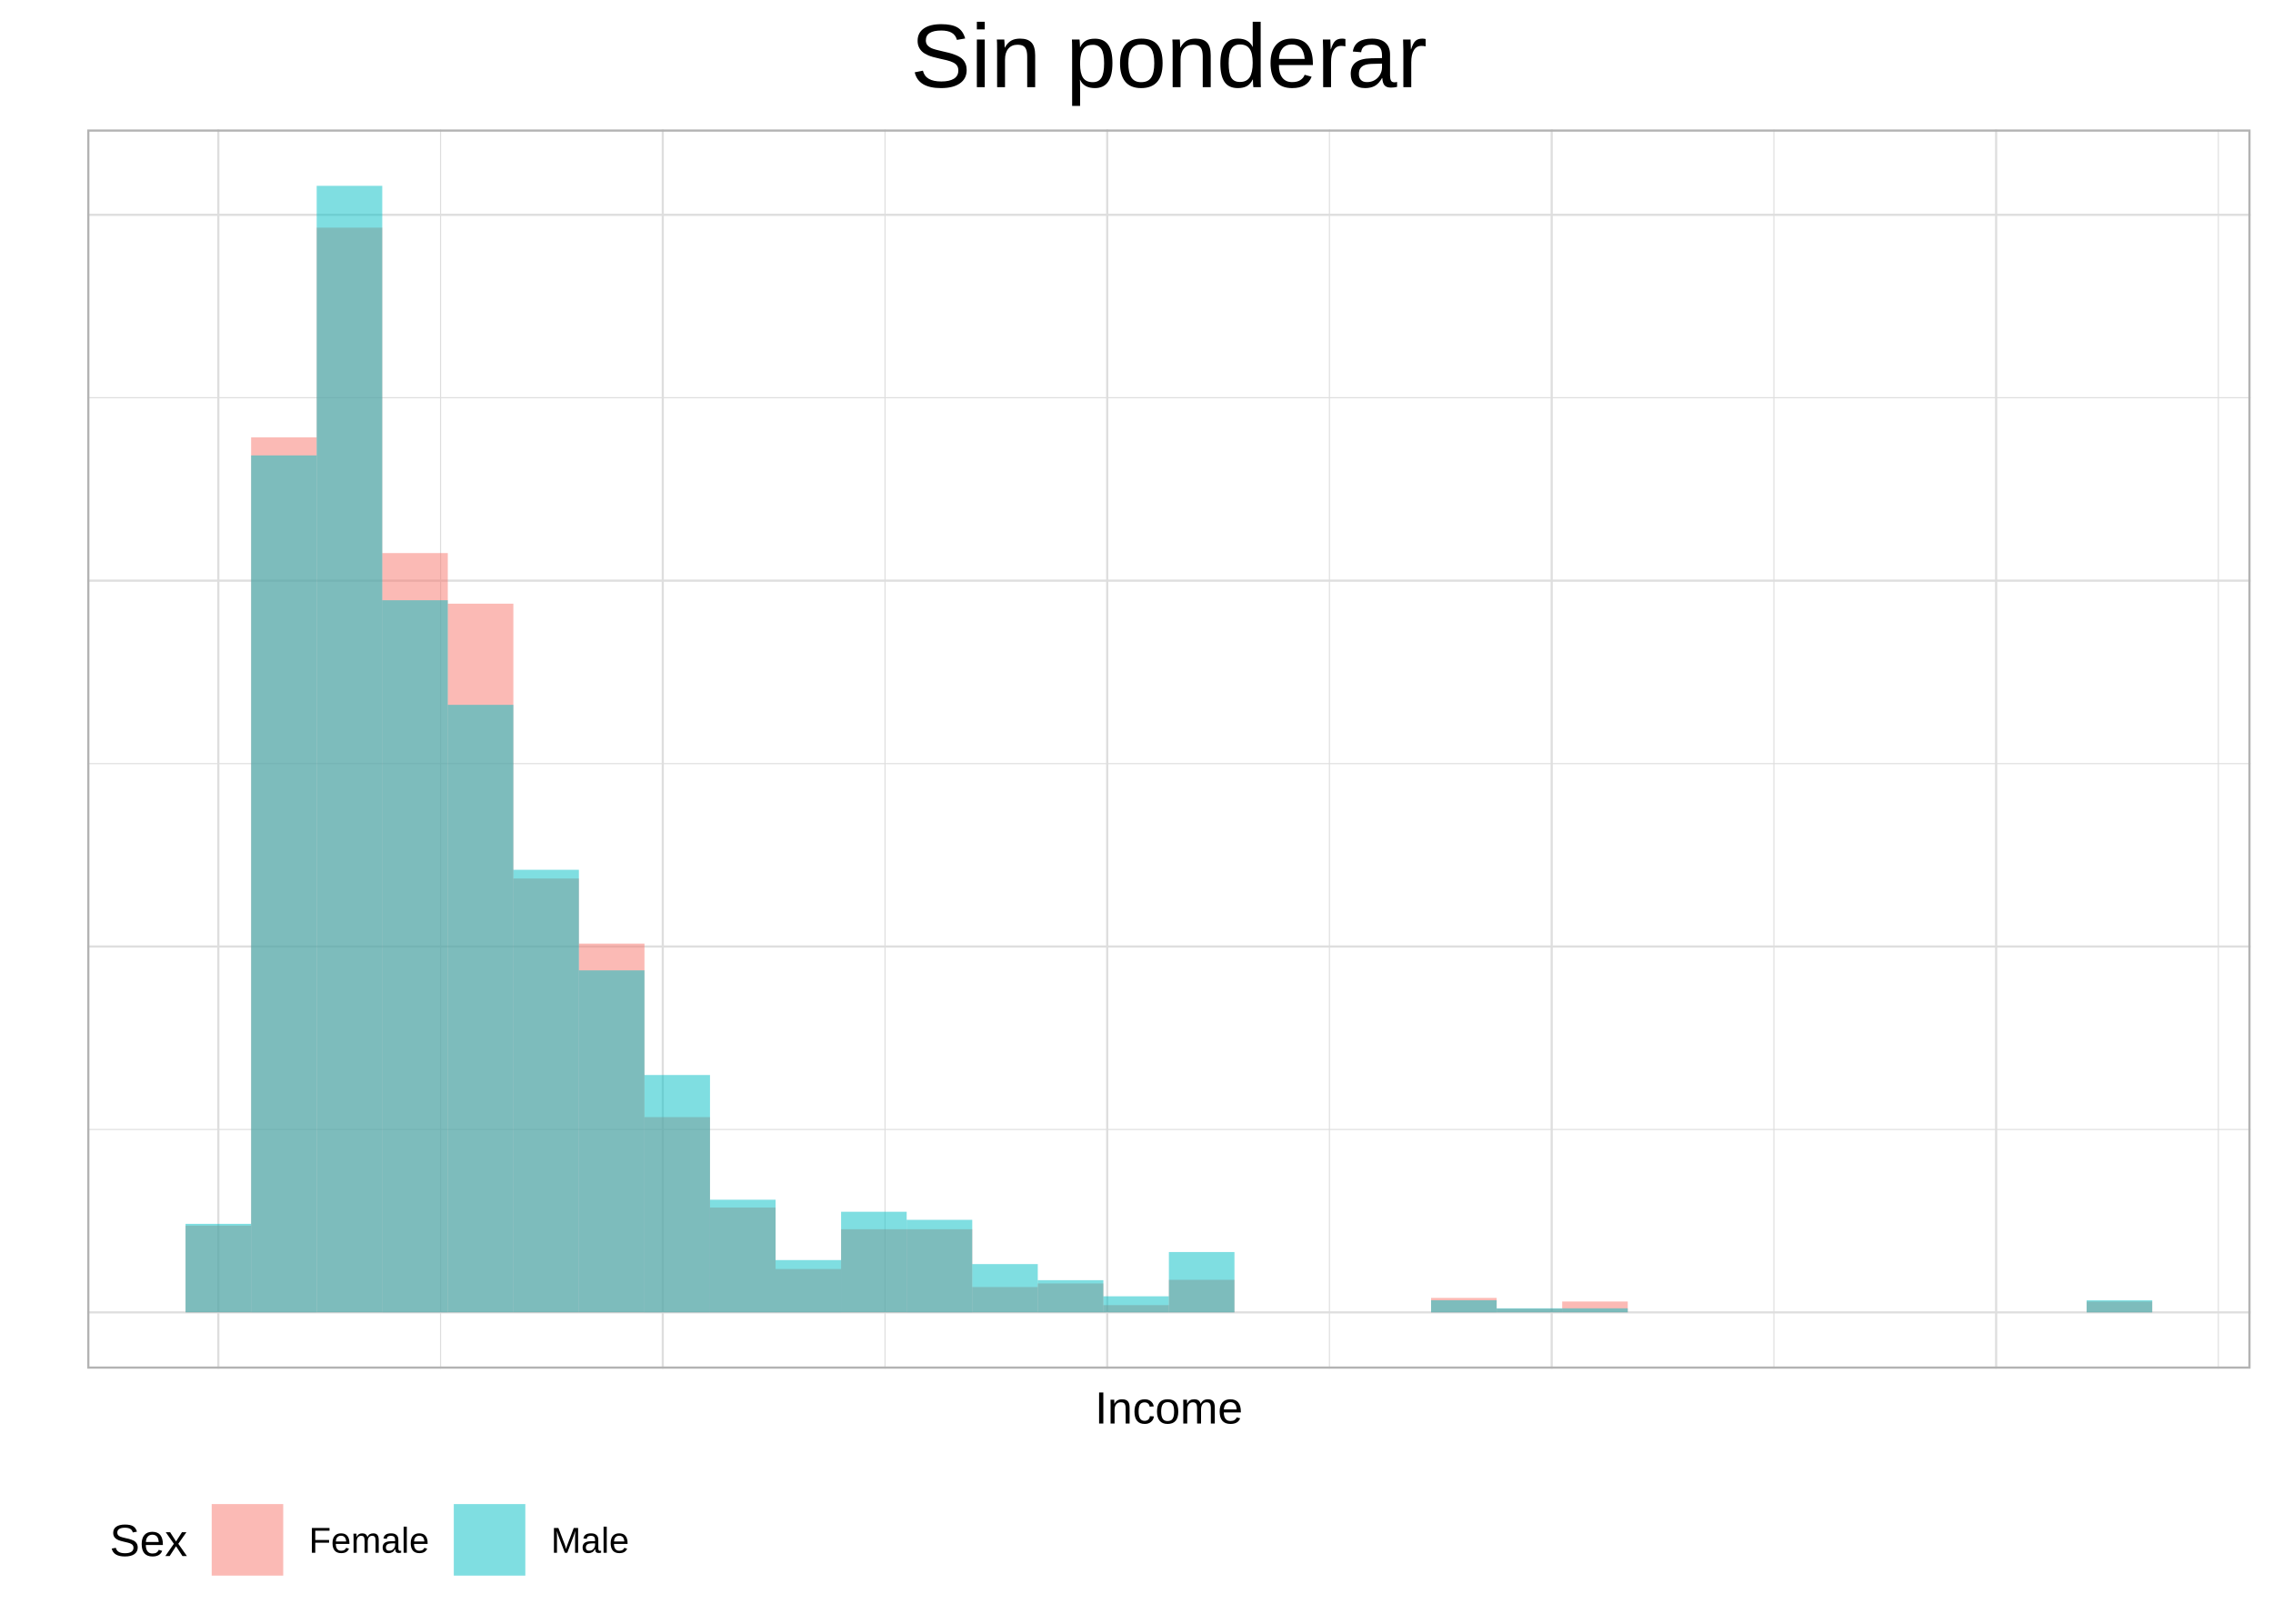
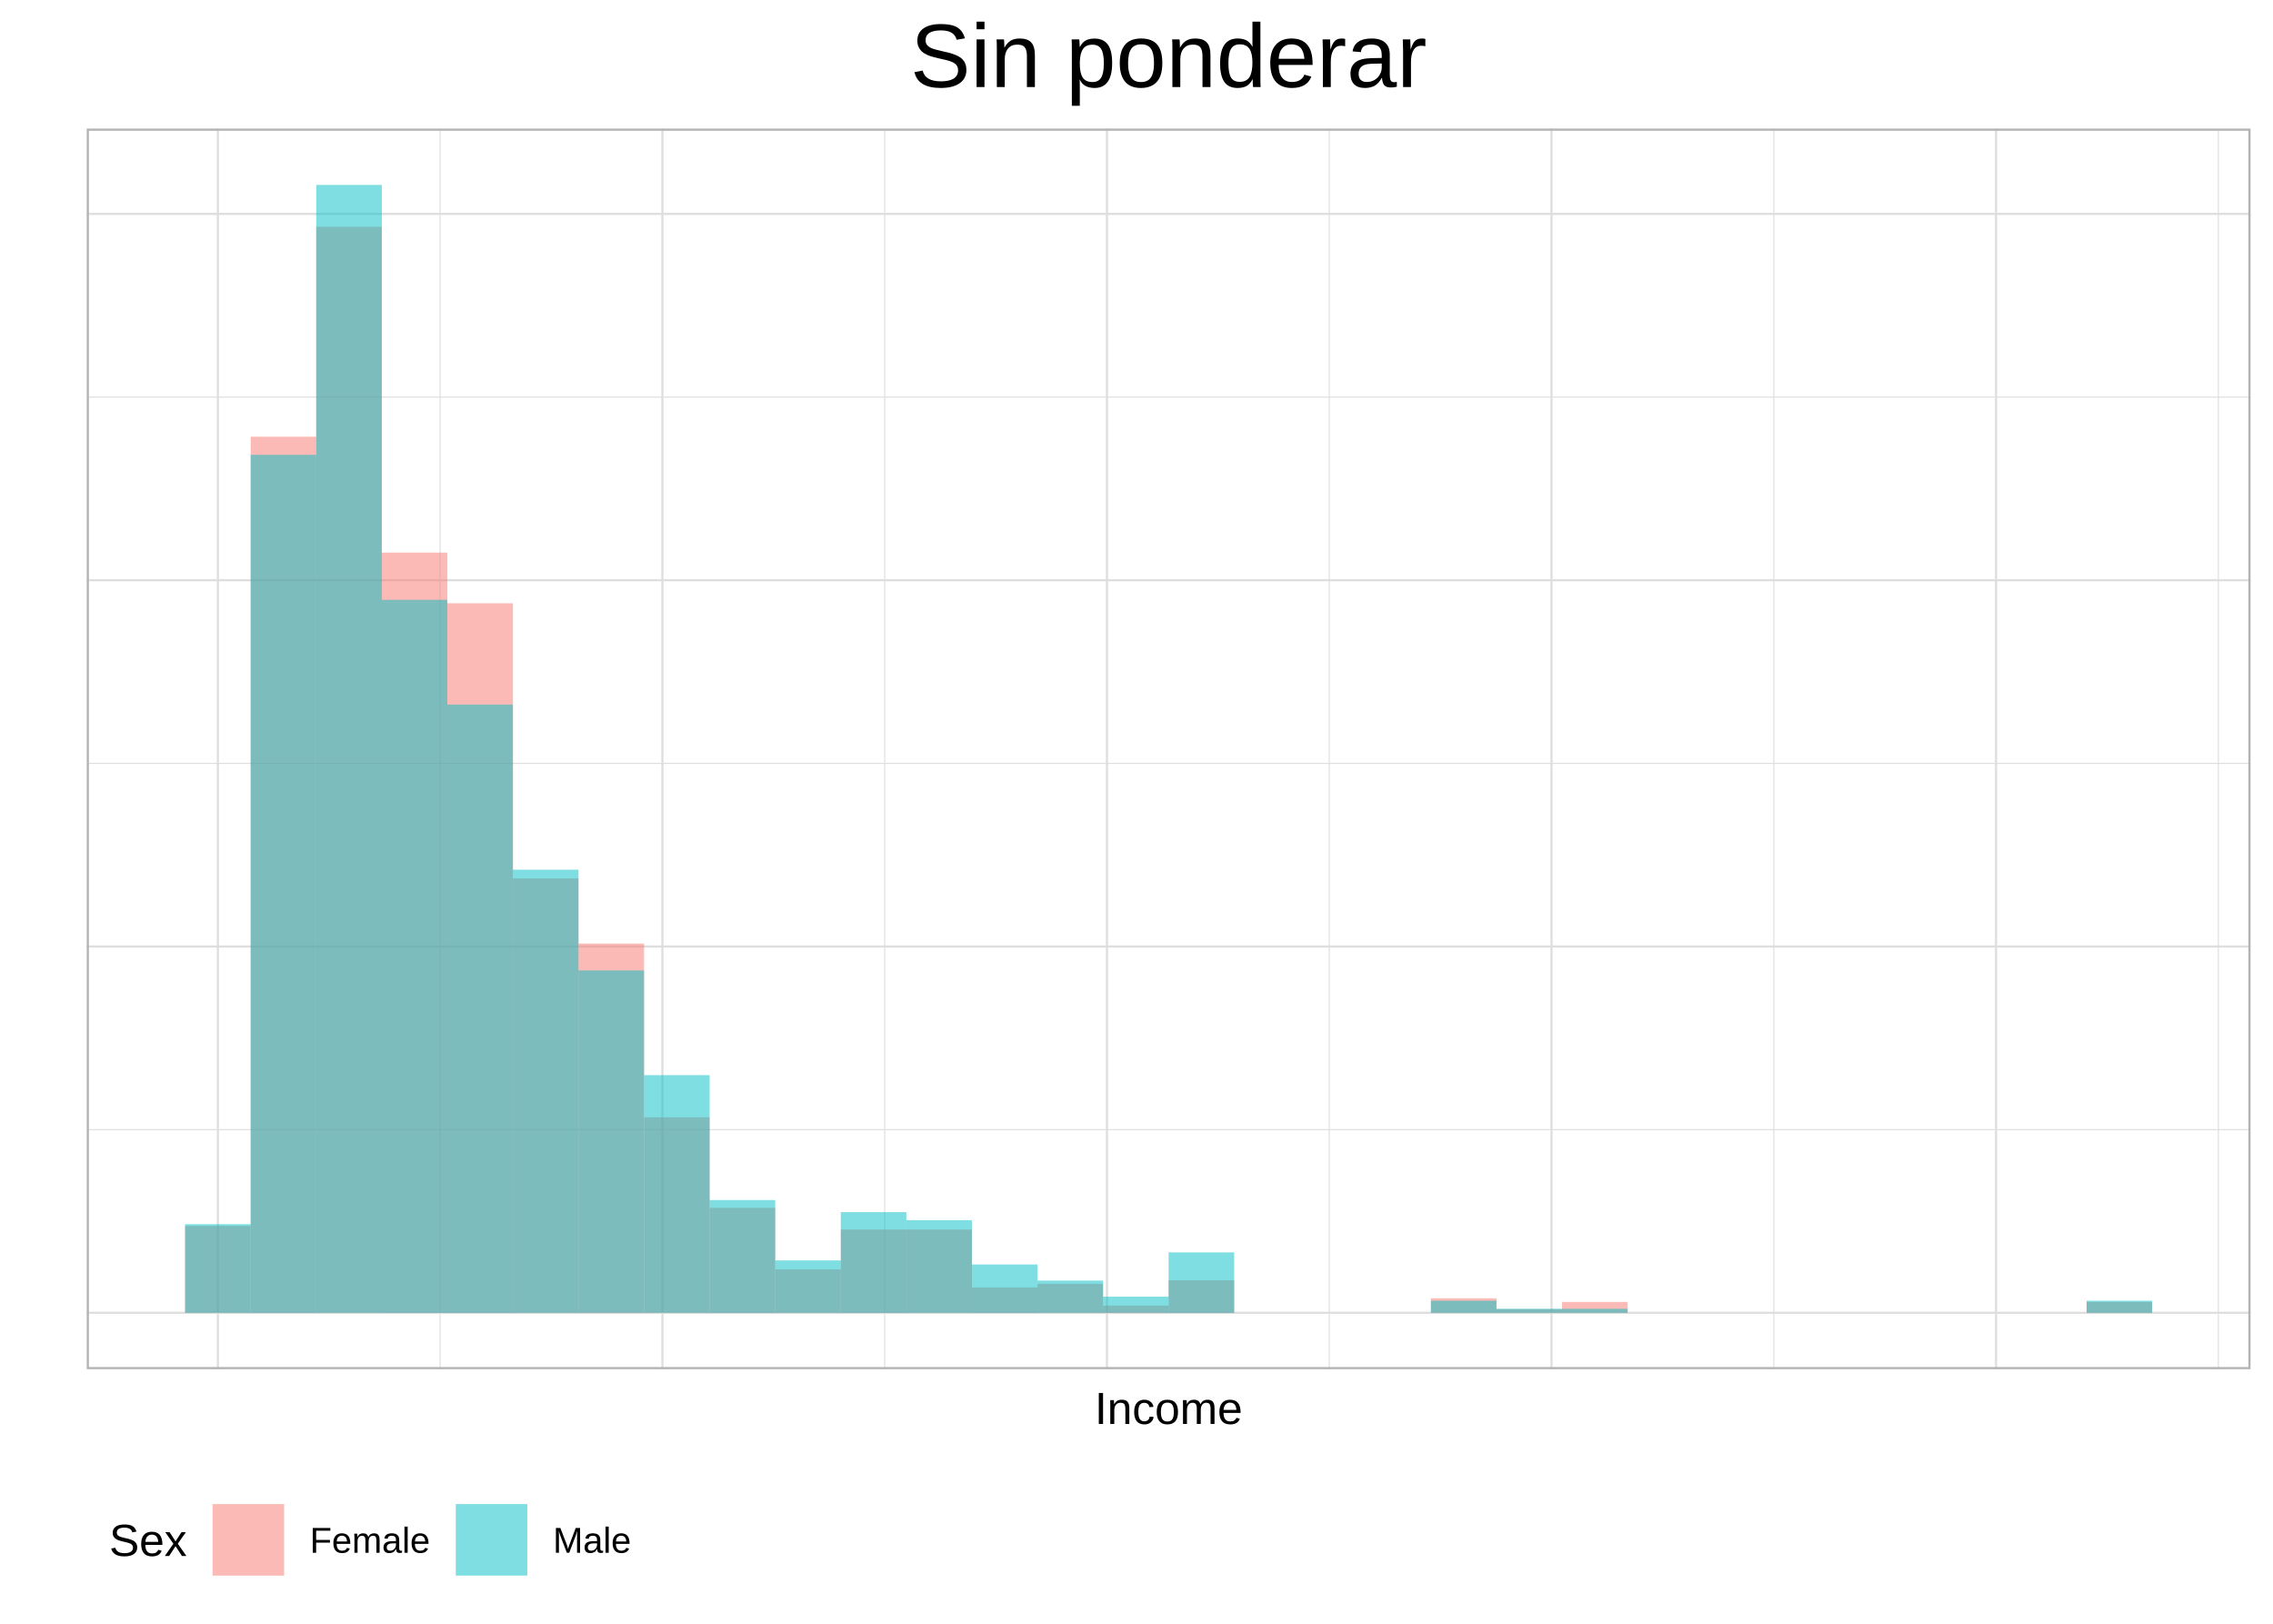
<svg xmlns="http://www.w3.org/2000/svg" class="svglite" width="504.00pt" height="360.00pt" viewBox="0 0 504.00 360.00">
  <defs>
    <style type="text/css">
    .svglite line, .svglite polyline, .svglite polygon, .svglite path, .svglite rect, .svglite circle {
      fill: none;
      stroke: #000000;
      stroke-linecap: round;
      stroke-linejoin: round;
      stroke-miterlimit: 10.00;
    }
    .svglite text {
      white-space: pre;
    }
  </style>
  </defs>
  <rect width="100%" height="100%" style="stroke: none; fill: #FFFFFF;" />
  <defs>
    <clipPath id="cpMC4wMHw1MDQuMDB8MC4wMHwzNjAuMDA=">
      <rect x="0.00" y="0.00" width="504.00" height="360.00" />
    </clipPath>
  </defs>
  <g clip-path="url(#cpMC4wMHw1MDQuMDB8MC4wMHwzNjAuMDA=)">
-     <rect x="0" y="0.00" width="504.00" height="360.00" style="stroke-width: 0.97; stroke: #FFFFFF; fill: #FFFFFF;" />
+     <rect x="0" y="0" width="504.00" height="360.00" style="stroke-width: 0.97; stroke: #FFFFFF; fill: #FFFFFF;" />
  </g>
  <defs>
-     <clipPath id="cpMTkuMzR8NDk5LjAyfDI4LjcxfDMwMy40NQ==">
-       <rect x="19.34" y="28.71" width="479.68" height="274.74" />
+     <clipPath id="cpMTkuMjN8NDk5LjAyfDI4LjUwfDMwMy41Nw==">
+       <rect x="19.23" y="28.50" width="479.79" height="275.07" />
    </clipPath>
  </defs>
-   <g clip-path="url(#cpMTkuMzR8NDk5LjAyfDI4LjcxfDMwMy40NQ==)">
-     <rect x="19.34" y="28.71" width="479.68" height="274.74" style="stroke-width: 0.97; stroke: none; fill: #FFFFFF;" />
-     <polyline points="19.34,250.41 499.02,250.41 " style="stroke-width: 0.24; stroke: #DEDEDE; stroke-linecap: butt;" />
-     <polyline points="19.34,169.30 499.02,169.30 " style="stroke-width: 0.24; stroke: #DEDEDE; stroke-linecap: butt;" />
-     <polyline points="19.34,88.18 499.02,88.18 " style="stroke-width: 0.24; stroke: #DEDEDE; stroke-linecap: butt;" />
-     <polyline points="97.69,303.45 97.69,28.71 " style="stroke-width: 0.24; stroke: #DEDEDE; stroke-linecap: butt;" />
-     <polyline points="196.24,303.45 196.24,28.71 " style="stroke-width: 0.24; stroke: #DEDEDE; stroke-linecap: butt;" />
-     <polyline points="294.78,303.45 294.78,28.71 " style="stroke-width: 0.24; stroke: #DEDEDE; stroke-linecap: butt;" />
-     <polyline points="393.33,303.45 393.33,28.71 " style="stroke-width: 0.24; stroke: #DEDEDE; stroke-linecap: butt;" />
-     <polyline points="491.88,303.45 491.88,28.71 " style="stroke-width: 0.24; stroke: #DEDEDE; stroke-linecap: butt;" />
-     <polyline points="19.34,290.97 499.02,290.97 " style="stroke-width: 0.48; stroke: #DEDEDE; stroke-linecap: butt;" />
-     <polyline points="19.34,209.85 499.02,209.85 " style="stroke-width: 0.48; stroke: #DEDEDE; stroke-linecap: butt;" />
-     <polyline points="19.34,128.74 499.02,128.74 " style="stroke-width: 0.48; stroke: #DEDEDE; stroke-linecap: butt;" />
-     <polyline points="19.34,47.63 499.02,47.63 " style="stroke-width: 0.48; stroke: #DEDEDE; stroke-linecap: butt;" />
-     <polyline points="48.41,303.45 48.41,28.71 " style="stroke-width: 0.48; stroke: #DEDEDE; stroke-linecap: butt;" />
-     <polyline points="146.96,303.45 146.96,28.71 " style="stroke-width: 0.48; stroke: #DEDEDE; stroke-linecap: butt;" />
-     <polyline points="245.51,303.45 245.51,28.71 " style="stroke-width: 0.48; stroke: #DEDEDE; stroke-linecap: butt;" />
-     <polyline points="344.06,303.45 344.06,28.71 " style="stroke-width: 0.48; stroke: #DEDEDE; stroke-linecap: butt;" />
-     <polyline points="442.61,303.45 442.61,28.71 " style="stroke-width: 0.48; stroke: #DEDEDE; stroke-linecap: butt;" />
-     <rect x="41.14" y="271.73" width="14.54" height="19.24" style="stroke-width: 1.07; stroke: none; stroke-linecap: butt; stroke-linejoin: miter; fill: #F8766D; fill-opacity: 0.50;" />
-     <rect x="55.68" y="96.97" width="14.54" height="194.00" style="stroke-width: 1.07; stroke: none; stroke-linecap: butt; stroke-linejoin: miter; fill: #F8766D; fill-opacity: 0.50;" />
-     <rect x="70.22" y="50.47" width="14.54" height="240.49" style="stroke-width: 1.07; stroke: none; stroke-linecap: butt; stroke-linejoin: miter; fill: #F8766D; fill-opacity: 0.50;" />
-     <rect x="84.75" y="122.62" width="14.54" height="168.35" style="stroke-width: 1.07; stroke: none; stroke-linecap: butt; stroke-linejoin: miter; fill: #F8766D; fill-opacity: 0.50;" />
-     <rect x="99.29" y="133.84" width="14.54" height="157.12" style="stroke-width: 1.07; stroke: none; stroke-linecap: butt; stroke-linejoin: miter; fill: #F8766D; fill-opacity: 0.50;" />
-     <rect x="113.82" y="194.77" width="14.54" height="96.20" style="stroke-width: 1.07; stroke: none; stroke-linecap: butt; stroke-linejoin: miter; fill: #F8766D; fill-opacity: 0.50;" />
-     <rect x="128.36" y="209.20" width="14.54" height="81.77" style="stroke-width: 1.07; stroke: none; stroke-linecap: butt; stroke-linejoin: miter; fill: #F8766D; fill-opacity: 0.50;" />
-     <rect x="142.89" y="247.68" width="14.54" height="43.29" style="stroke-width: 1.07; stroke: none; stroke-linecap: butt; stroke-linejoin: miter; fill: #F8766D; fill-opacity: 0.50;" />
-     <rect x="157.43" y="267.72" width="14.54" height="23.25" style="stroke-width: 1.07; stroke: none; stroke-linecap: butt; stroke-linejoin: miter; fill: #F8766D; fill-opacity: 0.50;" />
-     <rect x="171.97" y="281.35" width="14.54" height="9.62" style="stroke-width: 1.07; stroke: none; stroke-linecap: butt; stroke-linejoin: miter; fill: #F8766D; fill-opacity: 0.50;" />
-     <rect x="186.50" y="272.53" width="14.54" height="18.44" style="stroke-width: 1.07; stroke: none; stroke-linecap: butt; stroke-linejoin: miter; fill: #F8766D; fill-opacity: 0.50;" />
-     <rect x="201.04" y="272.53" width="14.54" height="18.44" style="stroke-width: 1.07; stroke: none; stroke-linecap: butt; stroke-linejoin: miter; fill: #F8766D; fill-opacity: 0.50;" />
-     <rect x="215.57" y="285.35" width="14.54" height="5.61" style="stroke-width: 1.07; stroke: none; stroke-linecap: butt; stroke-linejoin: miter; fill: #F8766D; fill-opacity: 0.50;" />
-     <rect x="230.11" y="284.55" width="14.54" height="6.41" style="stroke-width: 1.07; stroke: none; stroke-linecap: butt; stroke-linejoin: miter; fill: #F8766D; fill-opacity: 0.50;" />
-     <rect x="244.64" y="289.36" width="14.54" height="1.60" style="stroke-width: 1.07; stroke: none; stroke-linecap: butt; stroke-linejoin: miter; fill: #F8766D; fill-opacity: 0.50;" />
-     <rect x="259.18" y="283.75" width="14.54" height="7.21" style="stroke-width: 1.07; stroke: none; stroke-linecap: butt; stroke-linejoin: miter; fill: #F8766D; fill-opacity: 0.50;" />
-     <rect x="273.72" y="290.97" width="14.54" height="0.00" style="stroke-width: 1.07; stroke: none; stroke-linecap: butt; stroke-linejoin: miter; fill: #F8766D; fill-opacity: 0.50;" />
-     <rect x="288.25" y="290.97" width="14.54" height="0.00" style="stroke-width: 1.07; stroke: none; stroke-linecap: butt; stroke-linejoin: miter; fill: #F8766D; fill-opacity: 0.50;" />
-     <rect x="302.79" y="290.97" width="14.54" height="0.00" style="stroke-width: 1.07; stroke: none; stroke-linecap: butt; stroke-linejoin: miter; fill: #F8766D; fill-opacity: 0.50;" />
-     <rect x="317.32" y="287.76" width="14.54" height="3.21" style="stroke-width: 1.07; stroke: none; stroke-linecap: butt; stroke-linejoin: miter; fill: #F8766D; fill-opacity: 0.50;" />
-     <rect x="331.86" y="290.16" width="14.54" height="0.80" style="stroke-width: 1.07; stroke: none; stroke-linecap: butt; stroke-linejoin: miter; fill: #F8766D; fill-opacity: 0.50;" />
-     <rect x="346.39" y="288.56" width="14.54" height="2.40" style="stroke-width: 1.07; stroke: none; stroke-linecap: butt; stroke-linejoin: miter; fill: #F8766D; fill-opacity: 0.50;" />
-     <rect x="360.93" y="290.97" width="14.54" height="0.00" style="stroke-width: 1.07; stroke: none; stroke-linecap: butt; stroke-linejoin: miter; fill: #F8766D; fill-opacity: 0.50;" />
-     <rect x="375.47" y="290.97" width="14.54" height="0.00" style="stroke-width: 1.07; stroke: none; stroke-linecap: butt; stroke-linejoin: miter; fill: #F8766D; fill-opacity: 0.50;" />
-     <rect x="390.00" y="290.97" width="14.54" height="0.00" style="stroke-width: 1.07; stroke: none; stroke-linecap: butt; stroke-linejoin: miter; fill: #F8766D; fill-opacity: 0.50;" />
-     <rect x="404.54" y="290.97" width="14.54" height="0.00" style="stroke-width: 1.07; stroke: none; stroke-linecap: butt; stroke-linejoin: miter; fill: #F8766D; fill-opacity: 0.50;" />
-     <rect x="419.07" y="290.97" width="14.54" height="0.00" style="stroke-width: 1.07; stroke: none; stroke-linecap: butt; stroke-linejoin: miter; fill: #F8766D; fill-opacity: 0.50;" />
-     <rect x="433.61" y="290.97" width="14.54" height="0.00" style="stroke-width: 1.07; stroke: none; stroke-linecap: butt; stroke-linejoin: miter; fill: #F8766D; fill-opacity: 0.50;" />
-     <rect x="448.14" y="290.97" width="14.54" height="0.00" style="stroke-width: 1.07; stroke: none; stroke-linecap: butt; stroke-linejoin: miter; fill: #F8766D; fill-opacity: 0.50;" />
-     <rect x="462.68" y="288.56" width="14.54" height="2.40" style="stroke-width: 1.07; stroke: none; stroke-linecap: butt; stroke-linejoin: miter; fill: #F8766D; fill-opacity: 0.50;" />
-     <rect x="41.14" y="271.34" width="14.54" height="19.62" style="stroke-width: 1.07; stroke: none; stroke-linecap: butt; stroke-linejoin: miter; fill: #00BFC4; fill-opacity: 0.50;" />
-     <rect x="55.68" y="100.97" width="14.54" height="190.00" style="stroke-width: 1.07; stroke: none; stroke-linecap: butt; stroke-linejoin: miter; fill: #00BFC4; fill-opacity: 0.50;" />
-     <rect x="70.22" y="41.20" width="14.54" height="249.76" style="stroke-width: 1.07; stroke: none; stroke-linecap: butt; stroke-linejoin: miter; fill: #00BFC4; fill-opacity: 0.50;" />
-     <rect x="84.75" y="133.08" width="14.54" height="157.89" style="stroke-width: 1.07; stroke: none; stroke-linecap: butt; stroke-linejoin: miter; fill: #00BFC4; fill-opacity: 0.50;" />
-     <rect x="99.29" y="156.27" width="14.54" height="134.69" style="stroke-width: 1.07; stroke: none; stroke-linecap: butt; stroke-linejoin: miter; fill: #00BFC4; fill-opacity: 0.50;" />
-     <rect x="113.82" y="192.84" width="14.54" height="98.12" style="stroke-width: 1.07; stroke: none; stroke-linecap: butt; stroke-linejoin: miter; fill: #00BFC4; fill-opacity: 0.50;" />
-     <rect x="128.36" y="215.14" width="14.54" height="75.82" style="stroke-width: 1.07; stroke: none; stroke-linecap: butt; stroke-linejoin: miter; fill: #00BFC4; fill-opacity: 0.50;" />
-     <rect x="142.89" y="238.34" width="14.54" height="52.63" style="stroke-width: 1.07; stroke: none; stroke-linecap: butt; stroke-linejoin: miter; fill: #00BFC4; fill-opacity: 0.50;" />
-     <rect x="157.43" y="265.99" width="14.54" height="24.98" style="stroke-width: 1.07; stroke: none; stroke-linecap: butt; stroke-linejoin: miter; fill: #00BFC4; fill-opacity: 0.50;" />
-     <rect x="171.97" y="279.37" width="14.54" height="11.60" style="stroke-width: 1.07; stroke: none; stroke-linecap: butt; stroke-linejoin: miter; fill: #00BFC4; fill-opacity: 0.50;" />
-     <rect x="186.50" y="268.66" width="14.54" height="22.30" style="stroke-width: 1.07; stroke: none; stroke-linecap: butt; stroke-linejoin: miter; fill: #00BFC4; fill-opacity: 0.50;" />
-     <rect x="201.04" y="270.45" width="14.54" height="20.52" style="stroke-width: 1.07; stroke: none; stroke-linecap: butt; stroke-linejoin: miter; fill: #00BFC4; fill-opacity: 0.50;" />
-     <rect x="215.57" y="280.26" width="14.54" height="10.70" style="stroke-width: 1.07; stroke: none; stroke-linecap: butt; stroke-linejoin: miter; fill: #00BFC4; fill-opacity: 0.50;" />
-     <rect x="230.11" y="283.83" width="14.54" height="7.14" style="stroke-width: 1.07; stroke: none; stroke-linecap: butt; stroke-linejoin: miter; fill: #00BFC4; fill-opacity: 0.50;" />
-     <rect x="244.64" y="287.40" width="14.54" height="3.57" style="stroke-width: 1.07; stroke: none; stroke-linecap: butt; stroke-linejoin: miter; fill: #00BFC4; fill-opacity: 0.50;" />
-     <rect x="259.18" y="277.59" width="14.54" height="13.38" style="stroke-width: 1.07; stroke: none; stroke-linecap: butt; stroke-linejoin: miter; fill: #00BFC4; fill-opacity: 0.50;" />
-     <rect x="273.72" y="290.97" width="14.54" height="0.00" style="stroke-width: 1.07; stroke: none; stroke-linecap: butt; stroke-linejoin: miter; fill: #00BFC4; fill-opacity: 0.50;" />
-     <rect x="288.25" y="290.97" width="14.54" height="0.00" style="stroke-width: 1.07; stroke: none; stroke-linecap: butt; stroke-linejoin: miter; fill: #00BFC4; fill-opacity: 0.50;" />
-     <rect x="302.79" y="290.97" width="14.54" height="0.00" style="stroke-width: 1.07; stroke: none; stroke-linecap: butt; stroke-linejoin: miter; fill: #00BFC4; fill-opacity: 0.50;" />
-     <rect x="317.32" y="288.29" width="14.54" height="2.68" style="stroke-width: 1.07; stroke: none; stroke-linecap: butt; stroke-linejoin: miter; fill: #00BFC4; fill-opacity: 0.50;" />
-     <rect x="331.86" y="290.07" width="14.54" height="0.89" style="stroke-width: 1.07; stroke: none; stroke-linecap: butt; stroke-linejoin: miter; fill: #00BFC4; fill-opacity: 0.50;" />
-     <rect x="346.39" y="290.07" width="14.54" height="0.89" style="stroke-width: 1.07; stroke: none; stroke-linecap: butt; stroke-linejoin: miter; fill: #00BFC4; fill-opacity: 0.50;" />
-     <rect x="360.93" y="290.97" width="14.54" height="0.00" style="stroke-width: 1.07; stroke: none; stroke-linecap: butt; stroke-linejoin: miter; fill: #00BFC4; fill-opacity: 0.50;" />
-     <rect x="375.47" y="290.97" width="14.54" height="0.00" style="stroke-width: 1.07; stroke: none; stroke-linecap: butt; stroke-linejoin: miter; fill: #00BFC4; fill-opacity: 0.50;" />
-     <rect x="390.00" y="290.97" width="14.54" height="0.00" style="stroke-width: 1.07; stroke: none; stroke-linecap: butt; stroke-linejoin: miter; fill: #00BFC4; fill-opacity: 0.50;" />
-     <rect x="404.54" y="290.97" width="14.54" height="0.00" style="stroke-width: 1.07; stroke: none; stroke-linecap: butt; stroke-linejoin: miter; fill: #00BFC4; fill-opacity: 0.50;" />
-     <rect x="419.07" y="290.97" width="14.54" height="0.00" style="stroke-width: 1.07; stroke: none; stroke-linecap: butt; stroke-linejoin: miter; fill: #00BFC4; fill-opacity: 0.50;" />
-     <rect x="433.61" y="290.97" width="14.54" height="0.00" style="stroke-width: 1.07; stroke: none; stroke-linecap: butt; stroke-linejoin: miter; fill: #00BFC4; fill-opacity: 0.50;" />
-     <rect x="448.14" y="290.97" width="14.54" height="0.00" style="stroke-width: 1.07; stroke: none; stroke-linecap: butt; stroke-linejoin: miter; fill: #00BFC4; fill-opacity: 0.50;" />
-     <rect x="462.68" y="288.29" width="14.54" height="2.68" style="stroke-width: 1.07; stroke: none; stroke-linecap: butt; stroke-linejoin: miter; fill: #00BFC4; fill-opacity: 0.50;" />
-     <rect x="19.34" y="28.71" width="479.68" height="274.74" style="stroke-width: 0.97; stroke: #B3B3B3;" />
+   <g clip-path="url(#cpMTkuMjN8NDk5LjAyfDI4LjUwfDMwMy41Nw==)">
+     <rect x="19.23" y="28.50" width="479.79" height="275.07" style="stroke-width: 0.97; stroke: none; fill: #FFFFFF;" />
+     <polyline points="19.23,250.46 499.02,250.46 " style="stroke-width: 0.24; stroke: #DEDEDE; stroke-linecap: butt;" />
+     <polyline points="19.23,169.25 499.02,169.25 " style="stroke-width: 0.24; stroke: #DEDEDE; stroke-linecap: butt;" />
+     <polyline points="19.23,88.04 499.02,88.04 " style="stroke-width: 0.24; stroke: #DEDEDE; stroke-linecap: butt;" />
+     <polyline points="97.59,303.57 97.59,28.50 " style="stroke-width: 0.24; stroke: #DEDEDE; stroke-linecap: butt;" />
+     <polyline points="196.17,303.57 196.17,28.50 " style="stroke-width: 0.24; stroke: #DEDEDE; stroke-linecap: butt;" />
+     <polyline points="294.74,303.57 294.74,28.50 " style="stroke-width: 0.24; stroke: #DEDEDE; stroke-linecap: butt;" />
+     <polyline points="393.31,303.57 393.31,28.50 " style="stroke-width: 0.24; stroke: #DEDEDE; stroke-linecap: butt;" />
+     <polyline points="491.88,303.57 491.88,28.50 " style="stroke-width: 0.24; stroke: #DEDEDE; stroke-linecap: butt;" />
+     <polyline points="19.23,291.06 499.02,291.06 " style="stroke-width: 0.48; stroke: #DEDEDE; stroke-linecap: butt;" />
+     <polyline points="19.23,209.85 499.02,209.85 " style="stroke-width: 0.48; stroke: #DEDEDE; stroke-linecap: butt;" />
+     <polyline points="19.23,128.64 499.02,128.64 " style="stroke-width: 0.48; stroke: #DEDEDE; stroke-linecap: butt;" />
+     <polyline points="19.23,47.43 499.02,47.43 " style="stroke-width: 0.48; stroke: #DEDEDE; stroke-linecap: butt;" />
+     <polyline points="48.31,303.57 48.31,28.50 " style="stroke-width: 0.48; stroke: #DEDEDE; stroke-linecap: butt;" />
+     <polyline points="146.88,303.57 146.88,28.50 " style="stroke-width: 0.48; stroke: #DEDEDE; stroke-linecap: butt;" />
+     <polyline points="245.45,303.57 245.45,28.50 " style="stroke-width: 0.48; stroke: #DEDEDE; stroke-linecap: butt;" />
+     <polyline points="344.02,303.57 344.02,28.50 " style="stroke-width: 0.48; stroke: #DEDEDE; stroke-linecap: butt;" />
+     <polyline points="442.59,303.57 442.59,28.50 " style="stroke-width: 0.48; stroke: #DEDEDE; stroke-linecap: butt;" />
+     <rect x="41.04" y="271.80" width="14.54" height="19.26" style="stroke-width: 1.07; stroke: none; stroke-linecap: butt; stroke-linejoin: miter; fill: #F8766D; fill-opacity: 0.50;" />
+     <rect x="55.58" y="96.83" width="14.54" height="194.23" style="stroke-width: 1.07; stroke: none; stroke-linecap: butt; stroke-linejoin: miter; fill: #F8766D; fill-opacity: 0.50;" />
+     <rect x="70.12" y="50.28" width="14.54" height="240.78" style="stroke-width: 1.07; stroke: none; stroke-linecap: butt; stroke-linejoin: miter; fill: #F8766D; fill-opacity: 0.50;" />
+     <rect x="84.65" y="122.52" width="14.54" height="168.55" style="stroke-width: 1.07; stroke: none; stroke-linecap: butt; stroke-linejoin: miter; fill: #F8766D; fill-opacity: 0.50;" />
+     <rect x="99.19" y="133.75" width="14.54" height="157.31" style="stroke-width: 1.07; stroke: none; stroke-linecap: butt; stroke-linejoin: miter; fill: #F8766D; fill-opacity: 0.50;" />
+     <rect x="113.73" y="194.75" width="14.54" height="96.31" style="stroke-width: 1.07; stroke: none; stroke-linecap: butt; stroke-linejoin: miter; fill: #F8766D; fill-opacity: 0.50;" />
+     <rect x="128.27" y="209.20" width="14.54" height="81.87" style="stroke-width: 1.07; stroke: none; stroke-linecap: butt; stroke-linejoin: miter; fill: #F8766D; fill-opacity: 0.50;" />
+     <rect x="142.81" y="247.72" width="14.54" height="43.34" style="stroke-width: 1.07; stroke: none; stroke-linecap: butt; stroke-linejoin: miter; fill: #F8766D; fill-opacity: 0.50;" />
+     <rect x="157.35" y="267.79" width="14.54" height="23.28" style="stroke-width: 1.07; stroke: none; stroke-linecap: butt; stroke-linejoin: miter; fill: #F8766D; fill-opacity: 0.50;" />
+     <rect x="171.89" y="281.43" width="14.54" height="9.63" style="stroke-width: 1.07; stroke: none; stroke-linecap: butt; stroke-linejoin: miter; fill: #F8766D; fill-opacity: 0.50;" />
+     <rect x="186.43" y="272.60" width="14.54" height="18.46" style="stroke-width: 1.07; stroke: none; stroke-linecap: butt; stroke-linejoin: miter; fill: #F8766D; fill-opacity: 0.50;" />
+     <rect x="200.97" y="272.60" width="14.54" height="18.46" style="stroke-width: 1.07; stroke: none; stroke-linecap: butt; stroke-linejoin: miter; fill: #F8766D; fill-opacity: 0.50;" />
+     <rect x="215.51" y="285.44" width="14.54" height="5.62" style="stroke-width: 1.07; stroke: none; stroke-linecap: butt; stroke-linejoin: miter; fill: #F8766D; fill-opacity: 0.50;" />
+     <rect x="230.05" y="284.64" width="14.54" height="6.42" style="stroke-width: 1.07; stroke: none; stroke-linecap: butt; stroke-linejoin: miter; fill: #F8766D; fill-opacity: 0.50;" />
+     <rect x="244.58" y="289.46" width="14.54" height="1.61" style="stroke-width: 1.07; stroke: none; stroke-linecap: butt; stroke-linejoin: miter; fill: #F8766D; fill-opacity: 0.50;" />
+     <rect x="259.12" y="283.84" width="14.54" height="7.22" style="stroke-width: 1.07; stroke: none; stroke-linecap: butt; stroke-linejoin: miter; fill: #F8766D; fill-opacity: 0.50;" />
+     <rect x="273.66" y="291.06" width="14.54" height="0.00" style="stroke-width: 1.07; stroke: none; stroke-linecap: butt; stroke-linejoin: miter; fill: #F8766D; fill-opacity: 0.50;" />
+     <rect x="288.20" y="291.06" width="14.54" height="0.00" style="stroke-width: 1.07; stroke: none; stroke-linecap: butt; stroke-linejoin: miter; fill: #F8766D; fill-opacity: 0.50;" />
+     <rect x="302.74" y="291.06" width="14.54" height="0.00" style="stroke-width: 1.07; stroke: none; stroke-linecap: butt; stroke-linejoin: miter; fill: #F8766D; fill-opacity: 0.50;" />
+     <rect x="317.28" y="287.85" width="14.54" height="3.21" style="stroke-width: 1.07; stroke: none; stroke-linecap: butt; stroke-linejoin: miter; fill: #F8766D; fill-opacity: 0.50;" />
+     <rect x="331.82" y="290.26" width="14.54" height="0.80" style="stroke-width: 1.07; stroke: none; stroke-linecap: butt; stroke-linejoin: miter; fill: #F8766D; fill-opacity: 0.50;" />
+     <rect x="346.36" y="288.65" width="14.54" height="2.41" style="stroke-width: 1.07; stroke: none; stroke-linecap: butt; stroke-linejoin: miter; fill: #F8766D; fill-opacity: 0.50;" />
+     <rect x="360.90" y="291.06" width="14.54" height="0.00" style="stroke-width: 1.07; stroke: none; stroke-linecap: butt; stroke-linejoin: miter; fill: #F8766D; fill-opacity: 0.50;" />
+     <rect x="375.44" y="291.06" width="14.54" height="0.00" style="stroke-width: 1.07; stroke: none; stroke-linecap: butt; stroke-linejoin: miter; fill: #F8766D; fill-opacity: 0.50;" />
+     <rect x="389.98" y="291.06" width="14.54" height="0.00" style="stroke-width: 1.07; stroke: none; stroke-linecap: butt; stroke-linejoin: miter; fill: #F8766D; fill-opacity: 0.50;" />
+     <rect x="404.51" y="291.06" width="14.54" height="0.00" style="stroke-width: 1.07; stroke: none; stroke-linecap: butt; stroke-linejoin: miter; fill: #F8766D; fill-opacity: 0.50;" />
+     <rect x="419.05" y="291.06" width="14.54" height="0.00" style="stroke-width: 1.07; stroke: none; stroke-linecap: butt; stroke-linejoin: miter; fill: #F8766D; fill-opacity: 0.50;" />
+     <rect x="433.59" y="291.06" width="14.54" height="0.00" style="stroke-width: 1.07; stroke: none; stroke-linecap: butt; stroke-linejoin: miter; fill: #F8766D; fill-opacity: 0.50;" />
+     <rect x="448.13" y="291.06" width="14.54" height="0.00" style="stroke-width: 1.07; stroke: none; stroke-linecap: butt; stroke-linejoin: miter; fill: #F8766D; fill-opacity: 0.50;" />
+     <rect x="462.67" y="288.65" width="14.54" height="2.41" style="stroke-width: 1.07; stroke: none; stroke-linecap: butt; stroke-linejoin: miter; fill: #F8766D; fill-opacity: 0.50;" />
+     <rect x="41.04" y="271.41" width="14.54" height="19.65" style="stroke-width: 1.07; stroke: none; stroke-linecap: butt; stroke-linejoin: miter; fill: #00BFC4; fill-opacity: 0.50;" />
+     <rect x="55.58" y="100.84" width="14.54" height="190.23" style="stroke-width: 1.07; stroke: none; stroke-linecap: butt; stroke-linejoin: miter; fill: #00BFC4; fill-opacity: 0.50;" />
+     <rect x="70.12" y="41.00" width="14.54" height="250.06" style="stroke-width: 1.07; stroke: none; stroke-linecap: butt; stroke-linejoin: miter; fill: #00BFC4; fill-opacity: 0.50;" />
+     <rect x="84.65" y="132.99" width="14.54" height="158.08" style="stroke-width: 1.07; stroke: none; stroke-linecap: butt; stroke-linejoin: miter; fill: #00BFC4; fill-opacity: 0.50;" />
+     <rect x="99.19" y="156.21" width="14.54" height="134.86" style="stroke-width: 1.07; stroke: none; stroke-linecap: butt; stroke-linejoin: miter; fill: #00BFC4; fill-opacity: 0.50;" />
+     <rect x="113.73" y="192.82" width="14.54" height="98.24" style="stroke-width: 1.07; stroke: none; stroke-linecap: butt; stroke-linejoin: miter; fill: #00BFC4; fill-opacity: 0.50;" />
+     <rect x="128.27" y="215.15" width="14.54" height="75.91" style="stroke-width: 1.07; stroke: none; stroke-linecap: butt; stroke-linejoin: miter; fill: #00BFC4; fill-opacity: 0.50;" />
+     <rect x="142.81" y="238.37" width="14.54" height="52.69" style="stroke-width: 1.07; stroke: none; stroke-linecap: butt; stroke-linejoin: miter; fill: #00BFC4; fill-opacity: 0.50;" />
+     <rect x="157.35" y="266.06" width="14.54" height="25.01" style="stroke-width: 1.07; stroke: none; stroke-linecap: butt; stroke-linejoin: miter; fill: #00BFC4; fill-opacity: 0.50;" />
+     <rect x="171.89" y="279.45" width="14.54" height="11.61" style="stroke-width: 1.07; stroke: none; stroke-linecap: butt; stroke-linejoin: miter; fill: #00BFC4; fill-opacity: 0.50;" />
+     <rect x="186.43" y="268.74" width="14.54" height="22.33" style="stroke-width: 1.07; stroke: none; stroke-linecap: butt; stroke-linejoin: miter; fill: #00BFC4; fill-opacity: 0.50;" />
+     <rect x="200.97" y="270.52" width="14.54" height="20.54" style="stroke-width: 1.07; stroke: none; stroke-linecap: butt; stroke-linejoin: miter; fill: #00BFC4; fill-opacity: 0.50;" />
+     <rect x="215.51" y="280.35" width="14.54" height="10.72" style="stroke-width: 1.07; stroke: none; stroke-linecap: butt; stroke-linejoin: miter; fill: #00BFC4; fill-opacity: 0.50;" />
+     <rect x="230.05" y="283.92" width="14.54" height="7.14" style="stroke-width: 1.07; stroke: none; stroke-linecap: butt; stroke-linejoin: miter; fill: #00BFC4; fill-opacity: 0.50;" />
+     <rect x="244.58" y="287.49" width="14.54" height="3.57" style="stroke-width: 1.07; stroke: none; stroke-linecap: butt; stroke-linejoin: miter; fill: #00BFC4; fill-opacity: 0.50;" />
+     <rect x="259.12" y="277.67" width="14.54" height="13.40" style="stroke-width: 1.07; stroke: none; stroke-linecap: butt; stroke-linejoin: miter; fill: #00BFC4; fill-opacity: 0.50;" />
+     <rect x="273.66" y="291.06" width="14.54" height="0.00" style="stroke-width: 1.07; stroke: none; stroke-linecap: butt; stroke-linejoin: miter; fill: #00BFC4; fill-opacity: 0.50;" />
+     <rect x="288.20" y="291.06" width="14.54" height="0.00" style="stroke-width: 1.07; stroke: none; stroke-linecap: butt; stroke-linejoin: miter; fill: #00BFC4; fill-opacity: 0.50;" />
+     <rect x="302.74" y="291.06" width="14.54" height="0.00" style="stroke-width: 1.07; stroke: none; stroke-linecap: butt; stroke-linejoin: miter; fill: #00BFC4; fill-opacity: 0.50;" />
+     <rect x="317.28" y="288.38" width="14.54" height="2.68" style="stroke-width: 1.07; stroke: none; stroke-linecap: butt; stroke-linejoin: miter; fill: #00BFC4; fill-opacity: 0.50;" />
+     <rect x="331.82" y="290.17" width="14.54" height="0.89" style="stroke-width: 1.07; stroke: none; stroke-linecap: butt; stroke-linejoin: miter; fill: #00BFC4; fill-opacity: 0.50;" />
+     <rect x="346.36" y="290.17" width="14.54" height="0.89" style="stroke-width: 1.07; stroke: none; stroke-linecap: butt; stroke-linejoin: miter; fill: #00BFC4; fill-opacity: 0.50;" />
+     <rect x="360.90" y="291.06" width="14.54" height="0.00" style="stroke-width: 1.07; stroke: none; stroke-linecap: butt; stroke-linejoin: miter; fill: #00BFC4; fill-opacity: 0.50;" />
+     <rect x="375.44" y="291.06" width="14.54" height="0.00" style="stroke-width: 1.07; stroke: none; stroke-linecap: butt; stroke-linejoin: miter; fill: #00BFC4; fill-opacity: 0.50;" />
+     <rect x="389.98" y="291.06" width="14.54" height="0.00" style="stroke-width: 1.07; stroke: none; stroke-linecap: butt; stroke-linejoin: miter; fill: #00BFC4; fill-opacity: 0.50;" />
+     <rect x="404.51" y="291.06" width="14.54" height="0.00" style="stroke-width: 1.07; stroke: none; stroke-linecap: butt; stroke-linejoin: miter; fill: #00BFC4; fill-opacity: 0.50;" />
+     <rect x="419.05" y="291.06" width="14.54" height="0.00" style="stroke-width: 1.07; stroke: none; stroke-linecap: butt; stroke-linejoin: miter; fill: #00BFC4; fill-opacity: 0.50;" />
+     <rect x="433.59" y="291.06" width="14.54" height="0.00" style="stroke-width: 1.07; stroke: none; stroke-linecap: butt; stroke-linejoin: miter; fill: #00BFC4; fill-opacity: 0.50;" />
+     <rect x="448.13" y="291.06" width="14.54" height="0.00" style="stroke-width: 1.07; stroke: none; stroke-linecap: butt; stroke-linejoin: miter; fill: #00BFC4; fill-opacity: 0.50;" />
+     <rect x="462.67" y="288.38" width="14.54" height="2.68" style="stroke-width: 1.07; stroke: none; stroke-linecap: butt; stroke-linejoin: miter; fill: #00BFC4; fill-opacity: 0.50;" />
+     <rect x="19.23" y="28.50" width="479.79" height="275.07" style="stroke-width: 0.97; stroke: #B3B3B3;" />
  </g>
  <g clip-path="url(#cpMC4wMHw1MDQuMDB8MC4wMHwzNjAuMDA=)">
-     <text x="259.18" y="315.61" text-anchor="middle" style="font-size: 10.00px; font-family: &quot;Arial&quot;;" textLength="32.78px" lengthAdjust="spacingAndGlyphs">Income</text>
-     <rect x="19.34" y="327.78" width="125.15" height="27.24" style="stroke-width: 0.97; stroke: none; fill: #FFFFFF;" />
-     <text x="24.32" y="344.99" style="font-size: 10.00px; font-family: &quot;Arial&quot;;" textLength="17.22px" lengthAdjust="spacingAndGlyphs">Sex</text>
-     <rect x="46.23" y="332.76" width="17.28" height="17.28" style="stroke-width: 0.97; stroke: none; fill: #FFFFFF;" />
-     <rect x="46.94" y="333.47" width="15.86" height="15.86" style="stroke-width: 1.07; stroke: none; stroke-linecap: butt; stroke-linejoin: miter; fill: #F8766D; fill-opacity: 0.50;" />
-     <rect x="99.91" y="332.76" width="17.28" height="17.28" style="stroke-width: 0.97; stroke: none; fill: #FFFFFF;" />
-     <rect x="100.62" y="333.47" width="15.86" height="15.86" style="stroke-width: 1.07; stroke: none; stroke-linecap: butt; stroke-linejoin: miter; fill: #00BFC4; fill-opacity: 0.50;" />
-     <text x="68.50" y="344.27" style="font-size: 8.00px; font-family: &quot;Arial&quot;;" textLength="26.68px" lengthAdjust="spacingAndGlyphs">Female</text>
-     <text x="122.17" y="344.27" style="font-size: 8.00px; font-family: &quot;Arial&quot;;" textLength="17.34px" lengthAdjust="spacingAndGlyphs">Male</text>
-     <text x="259.18" y="19.33" text-anchor="middle" style="font-size: 20.00px; font-family: &quot;Arial&quot;;" textLength="114.53px" lengthAdjust="spacingAndGlyphs">Sin ponderar</text>
+     <text x="259.12" y="315.71" text-anchor="middle" style="font-size: 10.00px; font-family: &quot;Arial&quot;;" textLength="32.81px" lengthAdjust="spacingAndGlyphs">Income</text>
+     <rect x="19.23" y="327.78" width="125.70" height="27.24" style="stroke-width: 0.97; stroke: none; fill: #FFFFFF;" />
+     <text x="24.21" y="344.98" style="font-size: 10.00px; font-family: &quot;Arial&quot;;" textLength="17.24px" lengthAdjust="spacingAndGlyphs">Sex</text>
+     <rect x="46.43" y="332.76" width="17.28" height="17.28" style="stroke-width: 0.97; stroke: none; fill: #FFFFFF;" />
+     <rect x="47.14" y="333.47" width="15.86" height="15.86" style="stroke-width: 1.07; stroke: none; stroke-linecap: butt; stroke-linejoin: miter; fill: #F8766D; fill-opacity: 0.50;" />
+     <rect x="100.35" y="332.76" width="17.28" height="17.28" style="stroke-width: 0.97; stroke: none; fill: #FFFFFF;" />
+     <rect x="101.06" y="333.47" width="15.86" height="15.86" style="stroke-width: 1.07; stroke: none; stroke-linecap: butt; stroke-linejoin: miter; fill: #00BFC4; fill-opacity: 0.50;" />
+     <text x="68.69" y="344.26" style="font-size: 8.00px; font-family: &quot;Arial&quot;;" textLength="26.68px" lengthAdjust="spacingAndGlyphs">Female</text>
+     <text x="122.61" y="344.26" style="font-size: 8.00px; font-family: &quot;Arial&quot;;" textLength="17.34px" lengthAdjust="spacingAndGlyphs">Male</text>
+     <text x="259.12" y="19.30" text-anchor="middle" style="font-size: 20.00px; font-family: &quot;Arial&quot;;" textLength="114.53px" lengthAdjust="spacingAndGlyphs">Sin ponderar</text>
  </g>
</svg>
